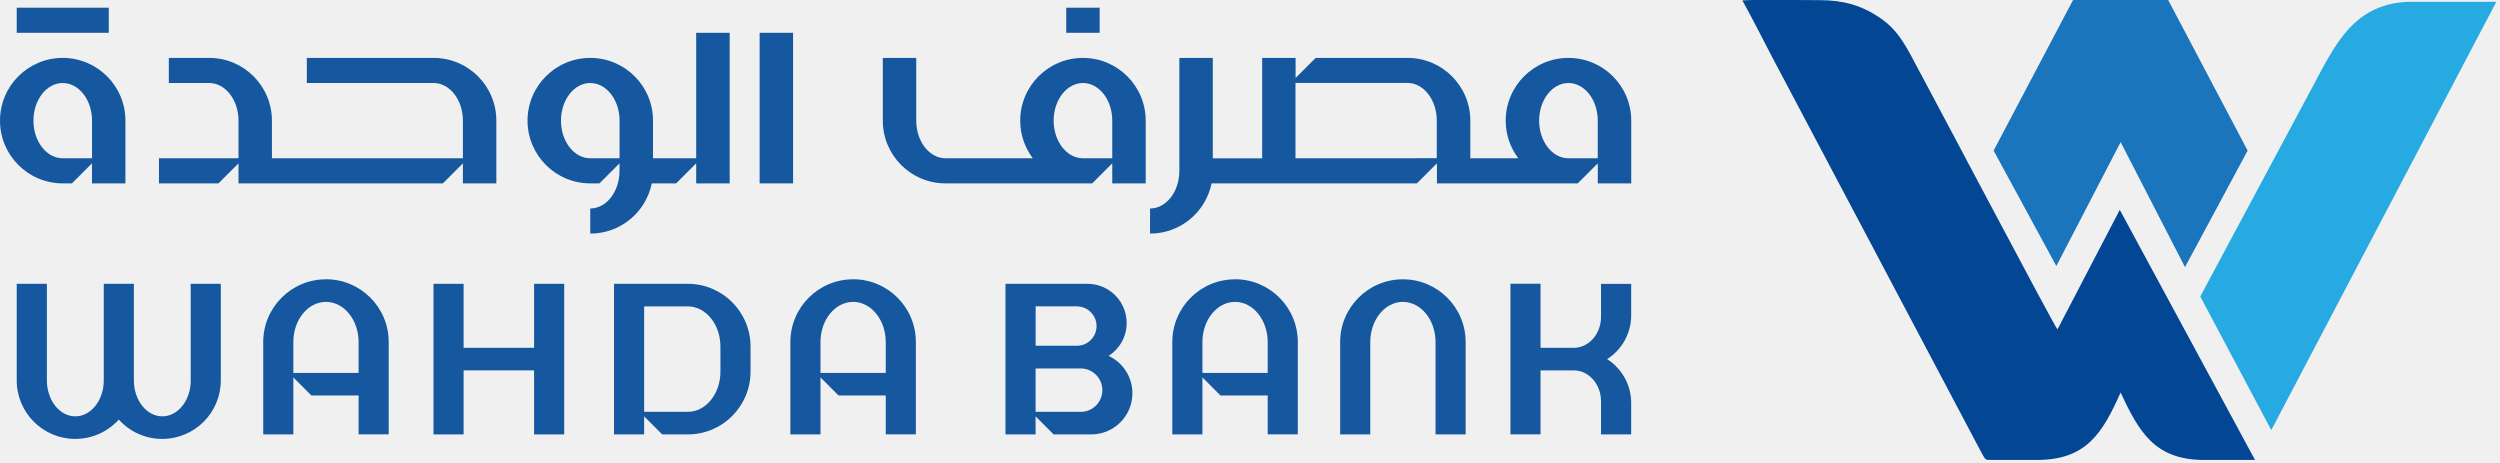
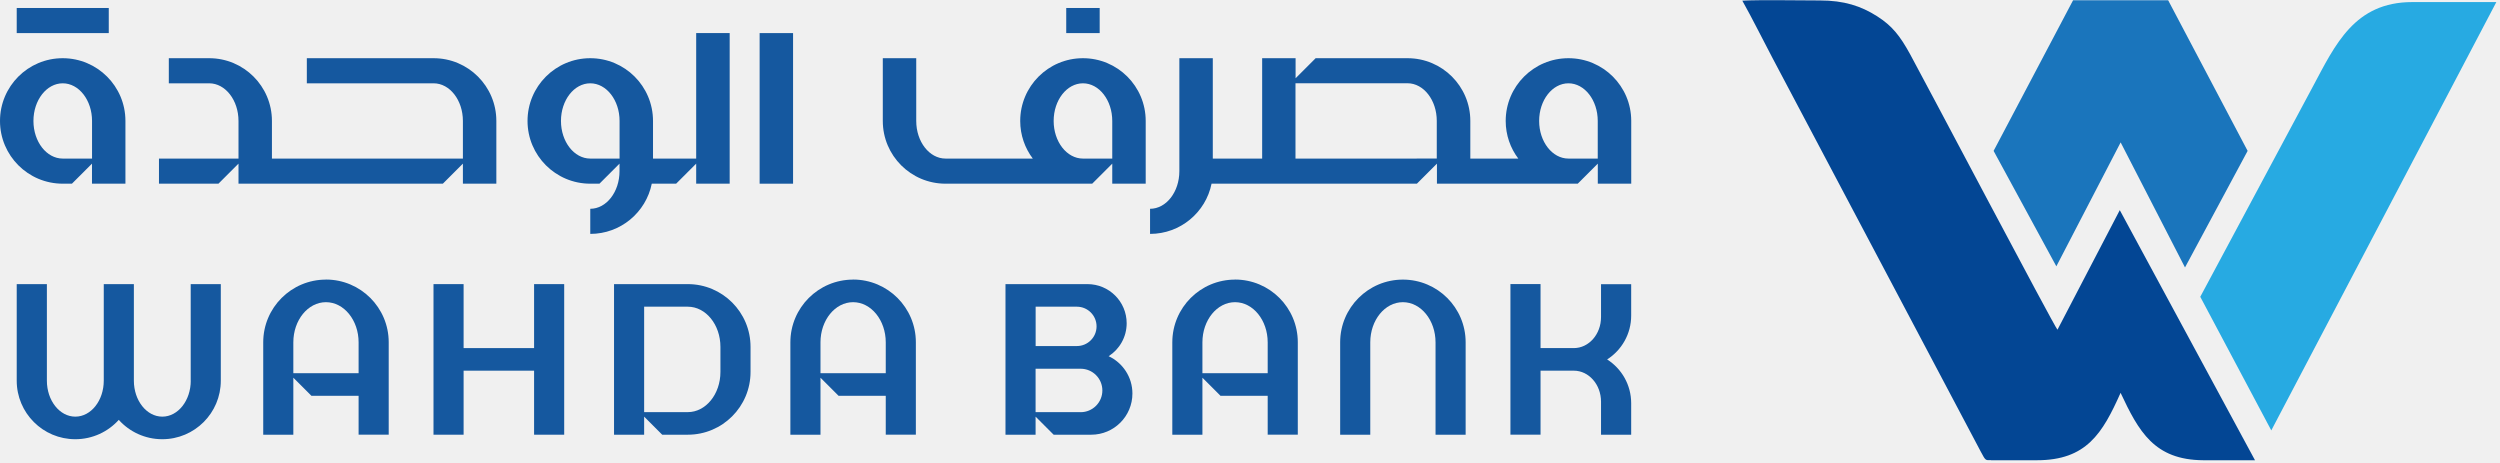
- <svg xmlns="http://www.w3.org/2000/svg" width="465" height="86" viewBox="0 0 465 86" fill="none">
+ <svg xmlns="http://www.w3.org/2000/svg" width="270" height="50" viewBox="0 0 465 86" fill="none">
  <g clip-path="url(#clip0_681_1803)">
    <path d="M147.51 6.1H141.29V34.11H147.51V6.1Z" fill="#15589F" />
    <path d="M293.44 29.44H291.73C288.72 29.44 286.28 26.3 286.28 22.44C286.28 18.58 288.72 15.44 291.73 15.44C294.74 15.44 297.18 18.58 297.18 22.44V29.44H293.45H293.44ZM263.51 29.44H240.96V15.43H261.79C264.8 15.43 267.24 18.57 267.24 22.43V29.43H263.51V29.44ZM291.73 10.77C285.28 10.77 280.06 16 280.06 22.44C280.06 25.07 280.93 27.49 282.4 29.44H273.48V22.44C273.48 15.99 268.25 10.77 261.81 10.77H244.71L240.98 14.5V10.77H234.76V29.45H225.58V10.77H219.36V31.78C219.36 35.65 216.92 38.78 213.91 38.78V43.45C219.56 43.45 224.27 39.44 225.35 34.11H263.54L267.27 30.38V34.11H293.46L297.19 30.38V34.11H303.41V22.44C303.41 15.99 298.18 10.77 291.74 10.77" fill="#15589F" />
    <path d="M260.94 51.95C254.49 51.95 249.27 57.18 249.27 63.62V80.8H254.87V63.62C254.87 59.49 257.59 56.15 260.94 56.15C264.29 56.15 267.01 59.5 267.01 63.62V80.8H272.61V63.62C272.61 57.17 267.38 51.95 260.94 51.95Z" fill="#15589F" />
    <path d="M235.79 69.36H223.65V63.62C223.65 59.49 226.37 56.15 229.72 56.15C233.07 56.15 235.79 59.5 235.79 63.62V69.36ZM229.72 51.95C223.27 51.95 218.05 57.18 218.05 63.62V80.8H223.65V70.2L227.01 73.56H235.79V80.79H241.39V63.61C241.39 57.16 236.16 51.94 229.72 51.94" fill="#15589F" />
    <path d="M164.75 69.36H152.61V63.62C152.61 59.49 155.33 56.15 158.68 56.15C162.03 56.15 164.75 59.5 164.75 63.62V69.36ZM158.68 51.95C152.23 51.95 147.01 57.18 147.01 63.62V80.8H152.61V70.2L155.97 73.56H164.75V80.79H170.35V63.61C170.35 57.16 165.12 51.94 158.68 51.94" fill="#15589F" />
    <path d="M66.7 69.36H54.56V63.62C54.56 59.49 57.28 56.15 60.63 56.15C63.98 56.15 66.7 59.5 66.7 63.62V69.36ZM60.63 51.95C54.18 51.95 48.96 57.18 48.96 63.62V80.8H54.56V70.2L57.92 73.56H66.7V80.79H72.3V63.61C72.3 57.16 67.07 51.94 60.63 51.94" fill="#15589F" />
    <path d="M206.88 29.44H201.43C198.42 29.44 195.98 26.3 195.98 22.44C195.98 18.58 198.42 15.44 201.43 15.44C204.44 15.44 206.88 18.58 206.88 22.44V29.44ZM201.43 10.77C194.98 10.77 189.76 16 189.76 22.44C189.76 25.07 190.63 27.49 192.1 29.44H175.87C172.86 29.44 170.42 26.3 170.42 22.44V10.77H164.2V22.44C164.2 28.89 169.43 34.11 175.87 34.11H203.15L206.88 30.38V34.11H213.1V22.44C213.1 15.99 207.87 10.77 201.43 10.77Z" fill="#15589F" />
    <path d="M111.5 29.44H109.79C106.78 29.44 104.34 26.3 104.34 22.44C104.34 18.58 106.78 15.44 109.79 15.44C112.8 15.44 115.24 18.58 115.24 22.44V29.44H111.51H111.5ZM109.79 38.78V43.45C115.44 43.45 120.15 39.44 121.23 34.11H125.76L129.49 30.38V34.11H135.72V6.1H129.49V29.44H121.46V22.44C121.46 15.99 116.23 10.77 109.79 10.77C103.35 10.77 98.12 16 98.12 22.44C98.12 28.88 103.35 34.11 109.79 34.11H111.5L115.23 30.38V31.78C115.23 35.65 112.79 38.78 109.78 38.78" fill="#15589F" />
    <path d="M11.67 15.44C14.68 15.44 17.12 18.58 17.12 22.44V29.44H11.67C8.66 29.44 6.22 26.3 6.22 22.44C6.22 18.58 8.66 15.44 11.67 15.44ZM11.67 34.11H13.38L17.11 30.38V34.11H23.33V22.44C23.33 15.99 18.1 10.77 11.66 10.77C5.22 10.77 0 15.99 0 22.44C0 28.89 5.23 34.11 11.67 34.11Z" fill="#15589F" />
    <path d="M82.37 34.11L86.1 30.38V34.11H92.32V22.44C92.32 15.99 87.09 10.77 80.65 10.77H57.07V15.44H80.65C83.66 15.44 86.1 18.58 86.1 22.44V29.44H50.58V22.44C50.58 15.99 45.35 10.77 38.91 10.77H31.4V15.44H38.91C41.92 15.44 44.36 18.58 44.36 22.44V29.44H29.57V34.11H40.63L44.36 30.38V34.11H82.37Z" fill="#15589F" />
    <path d="M20.23 1.43H3.11V6.1H20.23V1.43Z" fill="#15589F" />
    <path d="M204.54 1.43H198.32V6.1H204.54V1.43Z" fill="#15589F" />
    <path d="M99.34 64.69H86.23V52.79H80.63V80.8H86.23V68.89H99.34V80.8H104.94V52.79H99.34V64.69Z" fill="#15589F" />
    <path d="M134 69.129C134 73.26 131.28 76.6 127.93 76.6H123.17H119.81V56.99H127.93C131.28 56.99 134 60.33 134 64.46V69.129ZM127.93 52.79H114.21V80.8H119.81V77.44L123.17 80.8H127.93C134.38 80.8 139.6 75.57 139.6 69.129V64.46C139.6 58.01 134.37 52.79 127.93 52.79Z" fill="#15589F" />
    <path d="M35.48 70.749C35.48 74.45 33.11 77.44 30.19 77.44C27.27 77.44 24.9 74.45 24.9 70.749V52.79H19.3V70.749C19.3 74.45 16.93 77.44 14.01 77.44C11.09 77.44 8.72 74.45 8.72 70.749V52.79H3.11V70.749C3.11 76.77 7.99 81.639 14 81.639C17.21 81.639 20.1 80.249 22.09 78.04C24.08 80.249 26.97 81.639 30.18 81.639C36.2 81.639 41.07 76.76 41.07 70.749V52.79H35.47V70.749H35.48Z" fill="#15589F" />
    <path d="M201 76.6H192.62V68.529H201C203.23 68.529 205.04 70.34 205.04 72.57C205.04 74.799 203.23 76.61 201 76.61M200.3 56.99C202.32 56.99 203.96 58.63 203.96 60.65C203.96 62.67 202.32 64.309 200.3 64.309H192.63V56.98H200.3V56.99ZM206.22 66.19C208.23 64.89 209.56 62.639 209.56 60.069C209.56 56.05 206.3 52.79 202.27 52.79H187.02V80.8H192.62V77.44L195.98 80.8H202.97C207.2 80.8 210.63 77.37 210.63 73.139C210.63 70.07 208.82 67.419 206.21 66.2" fill="#15589F" />
    <path d="M297.79 58.93C297.79 62.11 295.53 64.69 292.73 64.69H286.54V52.78H280.94V80.79H286.54V68.89H292.73C295.52 68.89 297.79 71.47 297.79 74.65V80.8H303.4V74.95C303.4 71.52 301.62 68.52 298.93 66.8C301.62 65.08 303.4 62.07 303.4 58.65V52.8H297.79V58.95V58.93Z" fill="#15589F" />
    <path fill-rule="evenodd" clip-rule="evenodd" d="M430.19 16.05L409.25 55.15L422.46 80C436.52 53.23 452.68 22.47 464.32 0.33H448.69C437.93 0.33 434.37 8.24 430.19 16.05Z" fill="#27AAE2" />
    <path fill-rule="evenodd" clip-rule="evenodd" d="M385.58 0H403.28C408.2 9.32 413.13 18.66 418.06 28.01L406.41 49.69L394.44 26.43L382.48 49.48L370.81 28.01C375.74 18.66 380.67 9.32 385.59 0" fill="#1A75BC" />
    <path fill-rule="evenodd" clip-rule="evenodd" d="M370.34 85.55H378.86C388.07 85.55 391.06 80.57 394.43 73.01C397.8 80.18 400.68 85.5 409.83 85.55H419.43L394.28 39.03L382.69 61.27C382.2 60.89 357.52 14.09 355.27 10.01C353.38 6.58 351.95 4.76 349.13 2.96C346.15 1.06 342.98 0.03 338.51 0.03C334.82 0.03 327.33 -0.11 324.07 0.07C325.94 3.39 327.91 7.38 329.72 10.8L368.43 83.96C369.35 85.72 369.32 85.53 370.33 85.53" fill="#034694" />
  </g>
  <defs>
    <clipPath id="clip0_681_1803">
      <rect width="464.32" height="85.56" fill="white" />
    </clipPath>
  </defs>
</svg>
